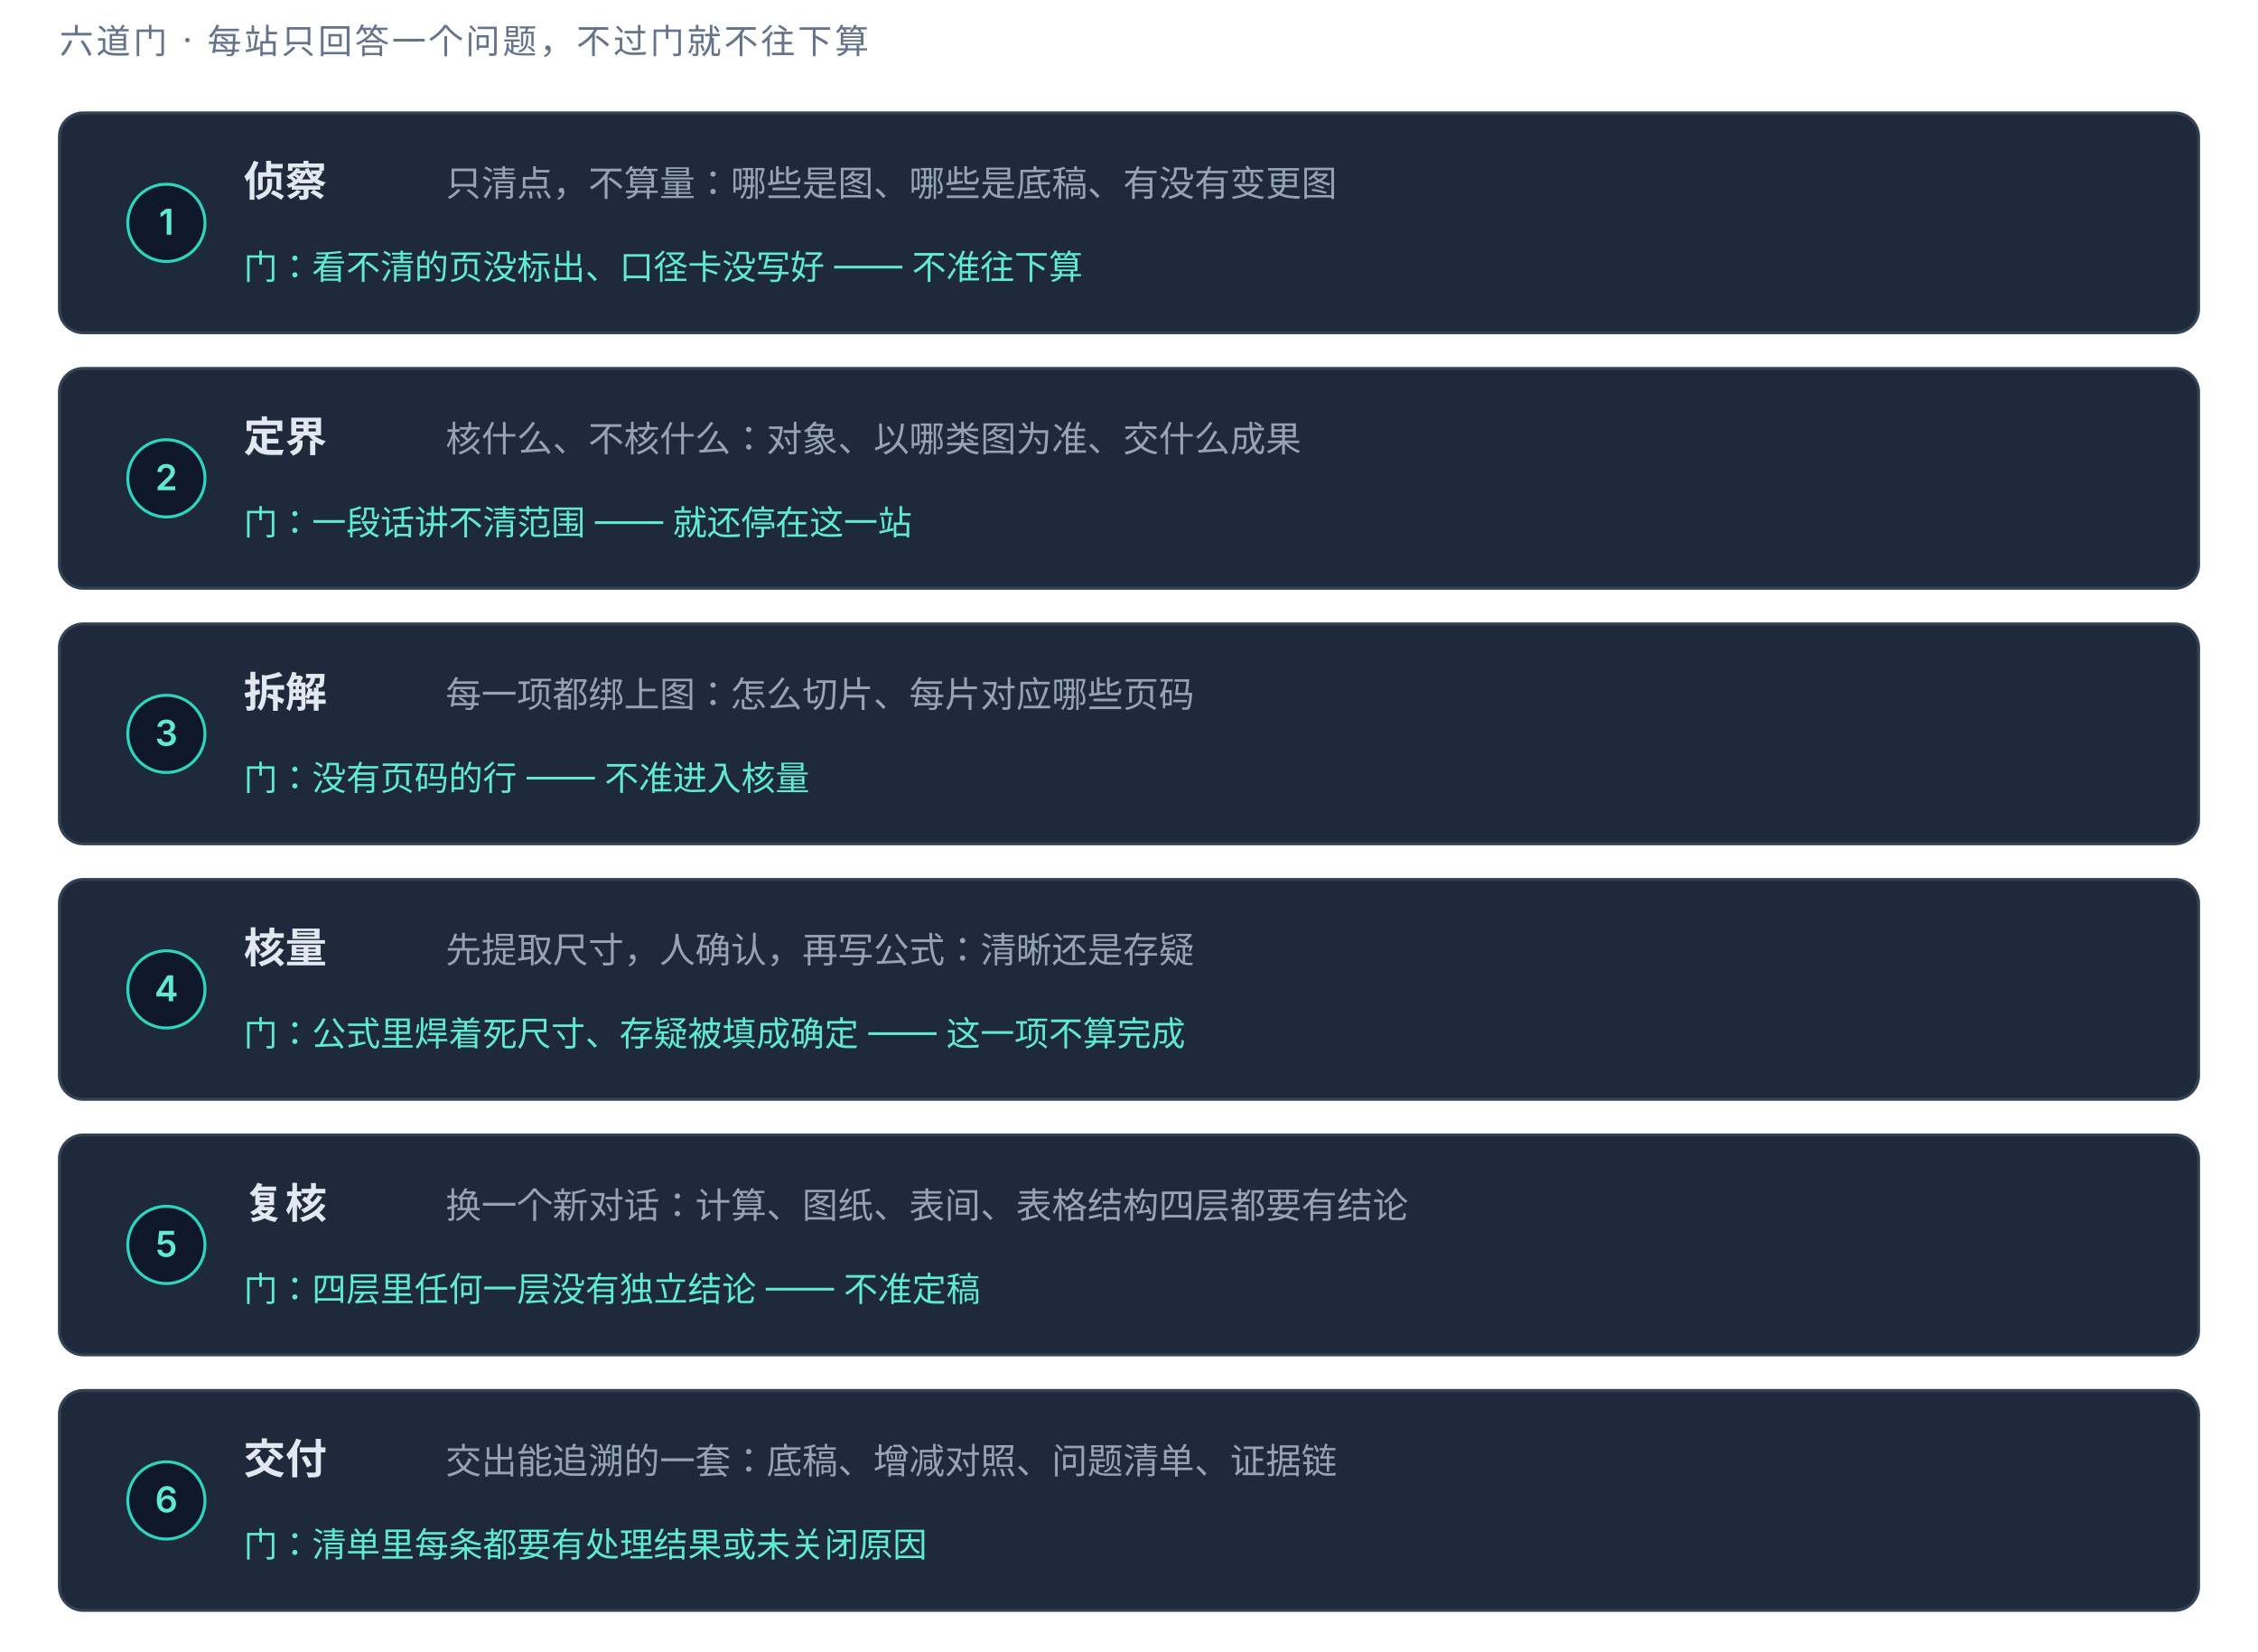
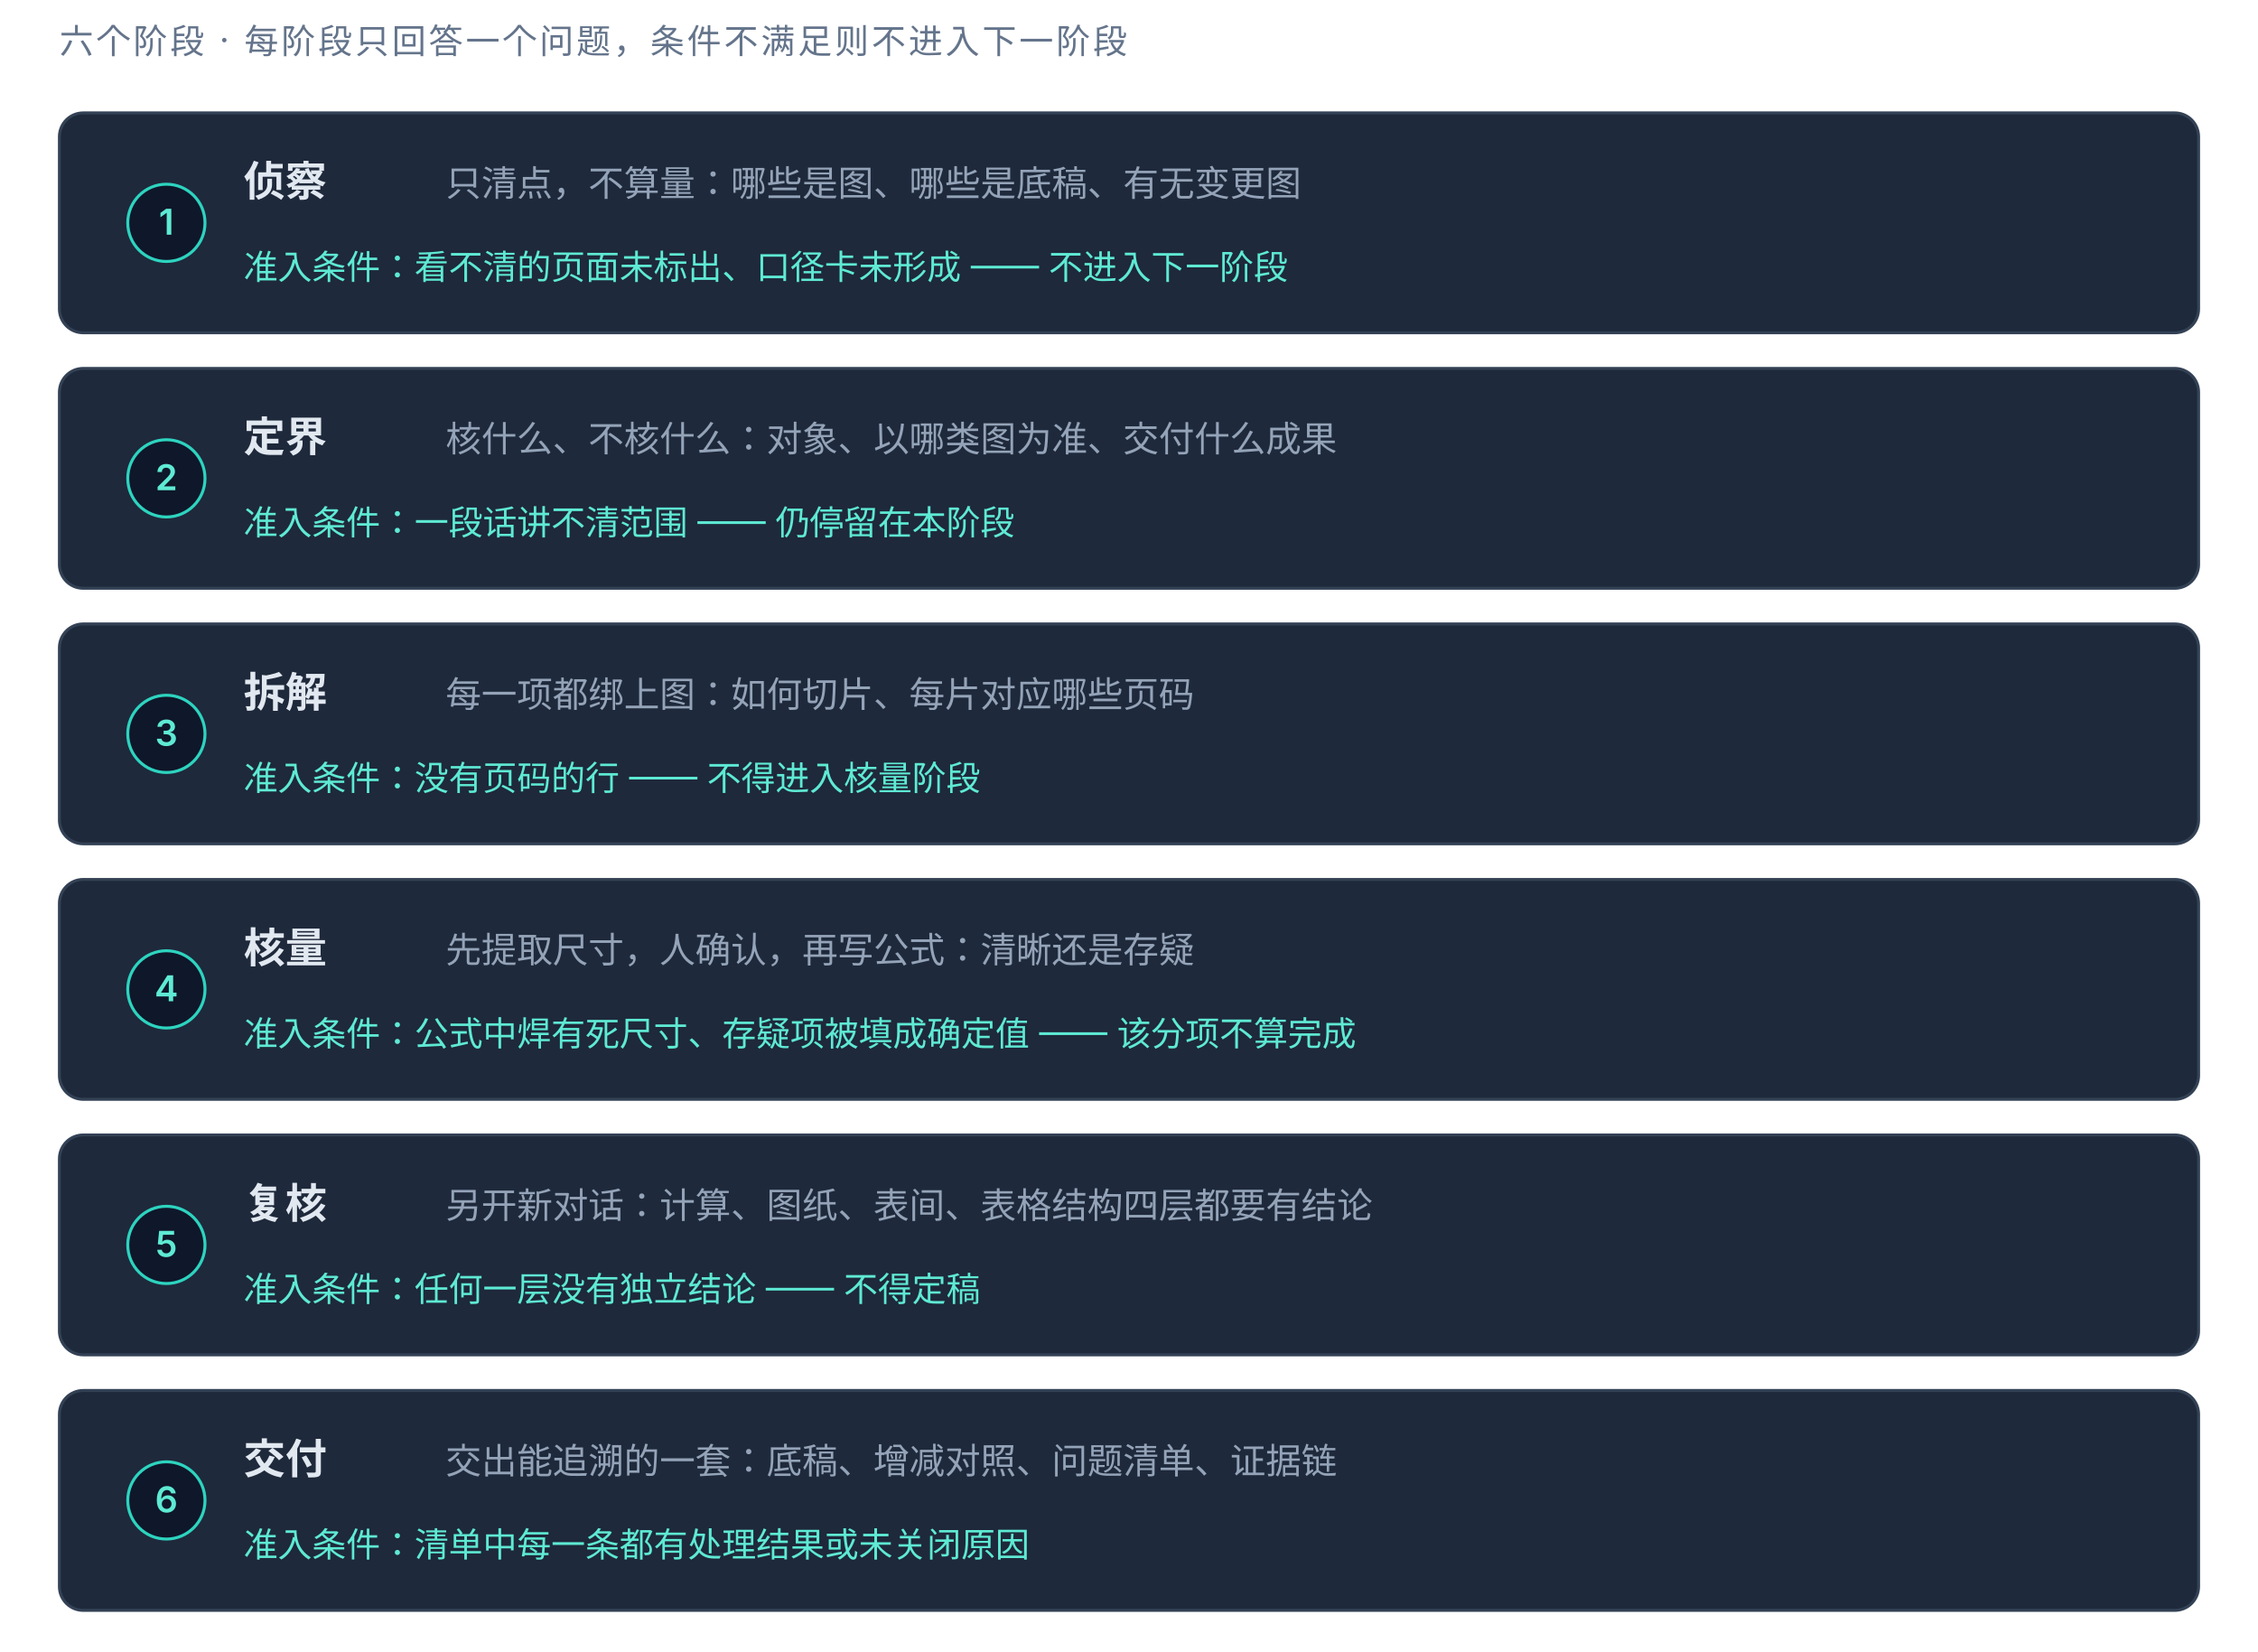
- <svg xmlns="http://www.w3.org/2000/svg" viewBox="0 0 760 556" width="100%" role="img" aria-label="造价核量六道门：每站要回答的问题，以及不过门就停下的条件">
+ <svg xmlns="http://www.w3.org/2000/svg" viewBox="0 0 760 556" width="100%" role="img" aria-label="图纸工程量复核的六个阶段：每阶段要回答的问题，以及条件不满足时的停止点">
  <style>
    .t { font-family: system-ui, -apple-system, "Segoe UI", "Microsoft YaHei", sans-serif; }
    .card { fill: #1e293b; stroke: #334155; }
    .numc { fill: #0f172a; stroke: #2dd4bf; }
    .num { fill: #5eead4; font-size: 12px; font-weight: 600; }
    .gate { fill: #e2e8f0; font-size: 14px; font-weight: 600; }
    .q { fill: #94a3b8; font-size: 12px; }
    .stop { fill: #5eead4; font-size: 11.5px; }
    .head { fill: #64748b; font-size: 11.5px; letter-spacing: .08em; }
  </style>
-   <text class="t head" x="20" y="18">六道门 · 每站只回答一个问题，不过门就不往下算</text>
+   <text class="t head" x="20" y="18">六个阶段 · 每阶段只回答一个问题，条件不满足则不进入下一阶段</text>
  <g>
    <rect class="card" x="20" y="38" width="720" height="74" rx="8" />
    <circle class="numc" cx="56" cy="75" r="13" />
    <text class="t num" x="56" y="79" text-anchor="middle">1</text>
    <text class="t gate" x="82" y="66">侦察</text>
-     <text class="t q" x="150" y="66">只清点，不算量：哪些是图、哪些是底稿、有没有变更图</text>
-     <text class="t stop" x="82" y="94">门：看不清的页没标出、口径卡没写好 —— 不准往下算</text>
+     <text class="t q" x="150" y="66">只清点，不算量：哪些是图、哪些是底稿、有无变更图</text>
+     <text class="t stop" x="82" y="94">准入条件：看不清的页面未标出、口径卡未形成 —— 不进入下一阶段</text>
  </g>
  <g>
    <rect class="card" x="20" y="124" width="720" height="74" rx="8" />
    <circle class="numc" cx="56" cy="161" r="13" />
    <text class="t num" x="56" y="165" text-anchor="middle">2</text>
    <text class="t gate" x="82" y="152">定界</text>
-     <text class="t q" x="150" y="152">核什么、不核什么：对象、以哪类图为准、交什么成果</text>
-     <text class="t stop" x="82" y="180">门：一段话讲不清范围 —— 就还停在这一站</text>
+     <text class="t q" x="150" y="152">核什么、不核什么：对象、以哪类图为准、交付什么成果</text>
+     <text class="t stop" x="82" y="180">准入条件：一段话讲不清范围 —— 仍停留在本阶段</text>
  </g>
  <g>
    <rect class="card" x="20" y="210" width="720" height="74" rx="8" />
    <circle class="numc" cx="56" cy="247" r="13" />
    <text class="t num" x="56" y="251" text-anchor="middle">3</text>
    <text class="t gate" x="82" y="238">拆解</text>
-     <text class="t q" x="150" y="238">每一项都绑上图：怎么切片、每片对应哪些页码</text>
-     <text class="t stop" x="82" y="266">门：没有页码的行 —— 不准进入核量</text>
+     <text class="t q" x="150" y="238">每一项都绑上图：如何切片、每片对应哪些页码</text>
+     <text class="t stop" x="82" y="266">准入条件：没有页码的行 —— 不得进入核量阶段</text>
  </g>
  <g>
    <rect class="card" x="20" y="296" width="720" height="74" rx="8" />
    <circle class="numc" cx="56" cy="333" r="13" />
    <text class="t num" x="56" y="337" text-anchor="middle">4</text>
    <text class="t gate" x="82" y="324">核量</text>
    <text class="t q" x="150" y="324">先提取尺寸，人确认，再写公式：清晰还是存疑</text>
-     <text class="t stop" x="82" y="352">门：公式里焊着死尺寸、存疑被填成确定 —— 这一项不算完成</text>
+     <text class="t stop" x="82" y="352">准入条件：公式中焊有死尺寸、存疑项被填成确定值 —— 该分项不算完成</text>
  </g>
  <g>
    <rect class="card" x="20" y="382" width="720" height="74" rx="8" />
    <circle class="numc" cx="56" cy="419" r="13" />
    <text class="t num" x="56" y="423" text-anchor="middle">5</text>
    <text class="t gate" x="82" y="410">复核</text>
-     <text class="t q" x="150" y="410">换一个新对话：计算、图纸、表间、表格结构四层都要有结论</text>
-     <text class="t stop" x="82" y="438">门：四层里任何一层没有独立结论 —— 不准定稿</text>
+     <text class="t q" x="150" y="410">另开新对话：计算、图纸、表间、表格结构四层都要有结论</text>
+     <text class="t stop" x="82" y="438">准入条件：任何一层没有独立结论 —— 不得定稿</text>
  </g>
  <g>
    <rect class="card" x="20" y="468" width="720" height="74" rx="8" />
    <circle class="numc" cx="56" cy="505" r="13" />
    <text class="t num" x="56" y="509" text-anchor="middle">6</text>
    <text class="t gate" x="82" y="496">交付</text>
    <text class="t q" x="150" y="496">交出能追溯的一套：底稿、增减对照、问题清单、证据链</text>
-     <text class="t stop" x="82" y="524">门：清单里每条都要有处理结果或未关闭原因</text>
+     <text class="t stop" x="82" y="524">准入条件：清单中每一条都有处理结果或未关闭原因</text>
  </g>
</svg>
